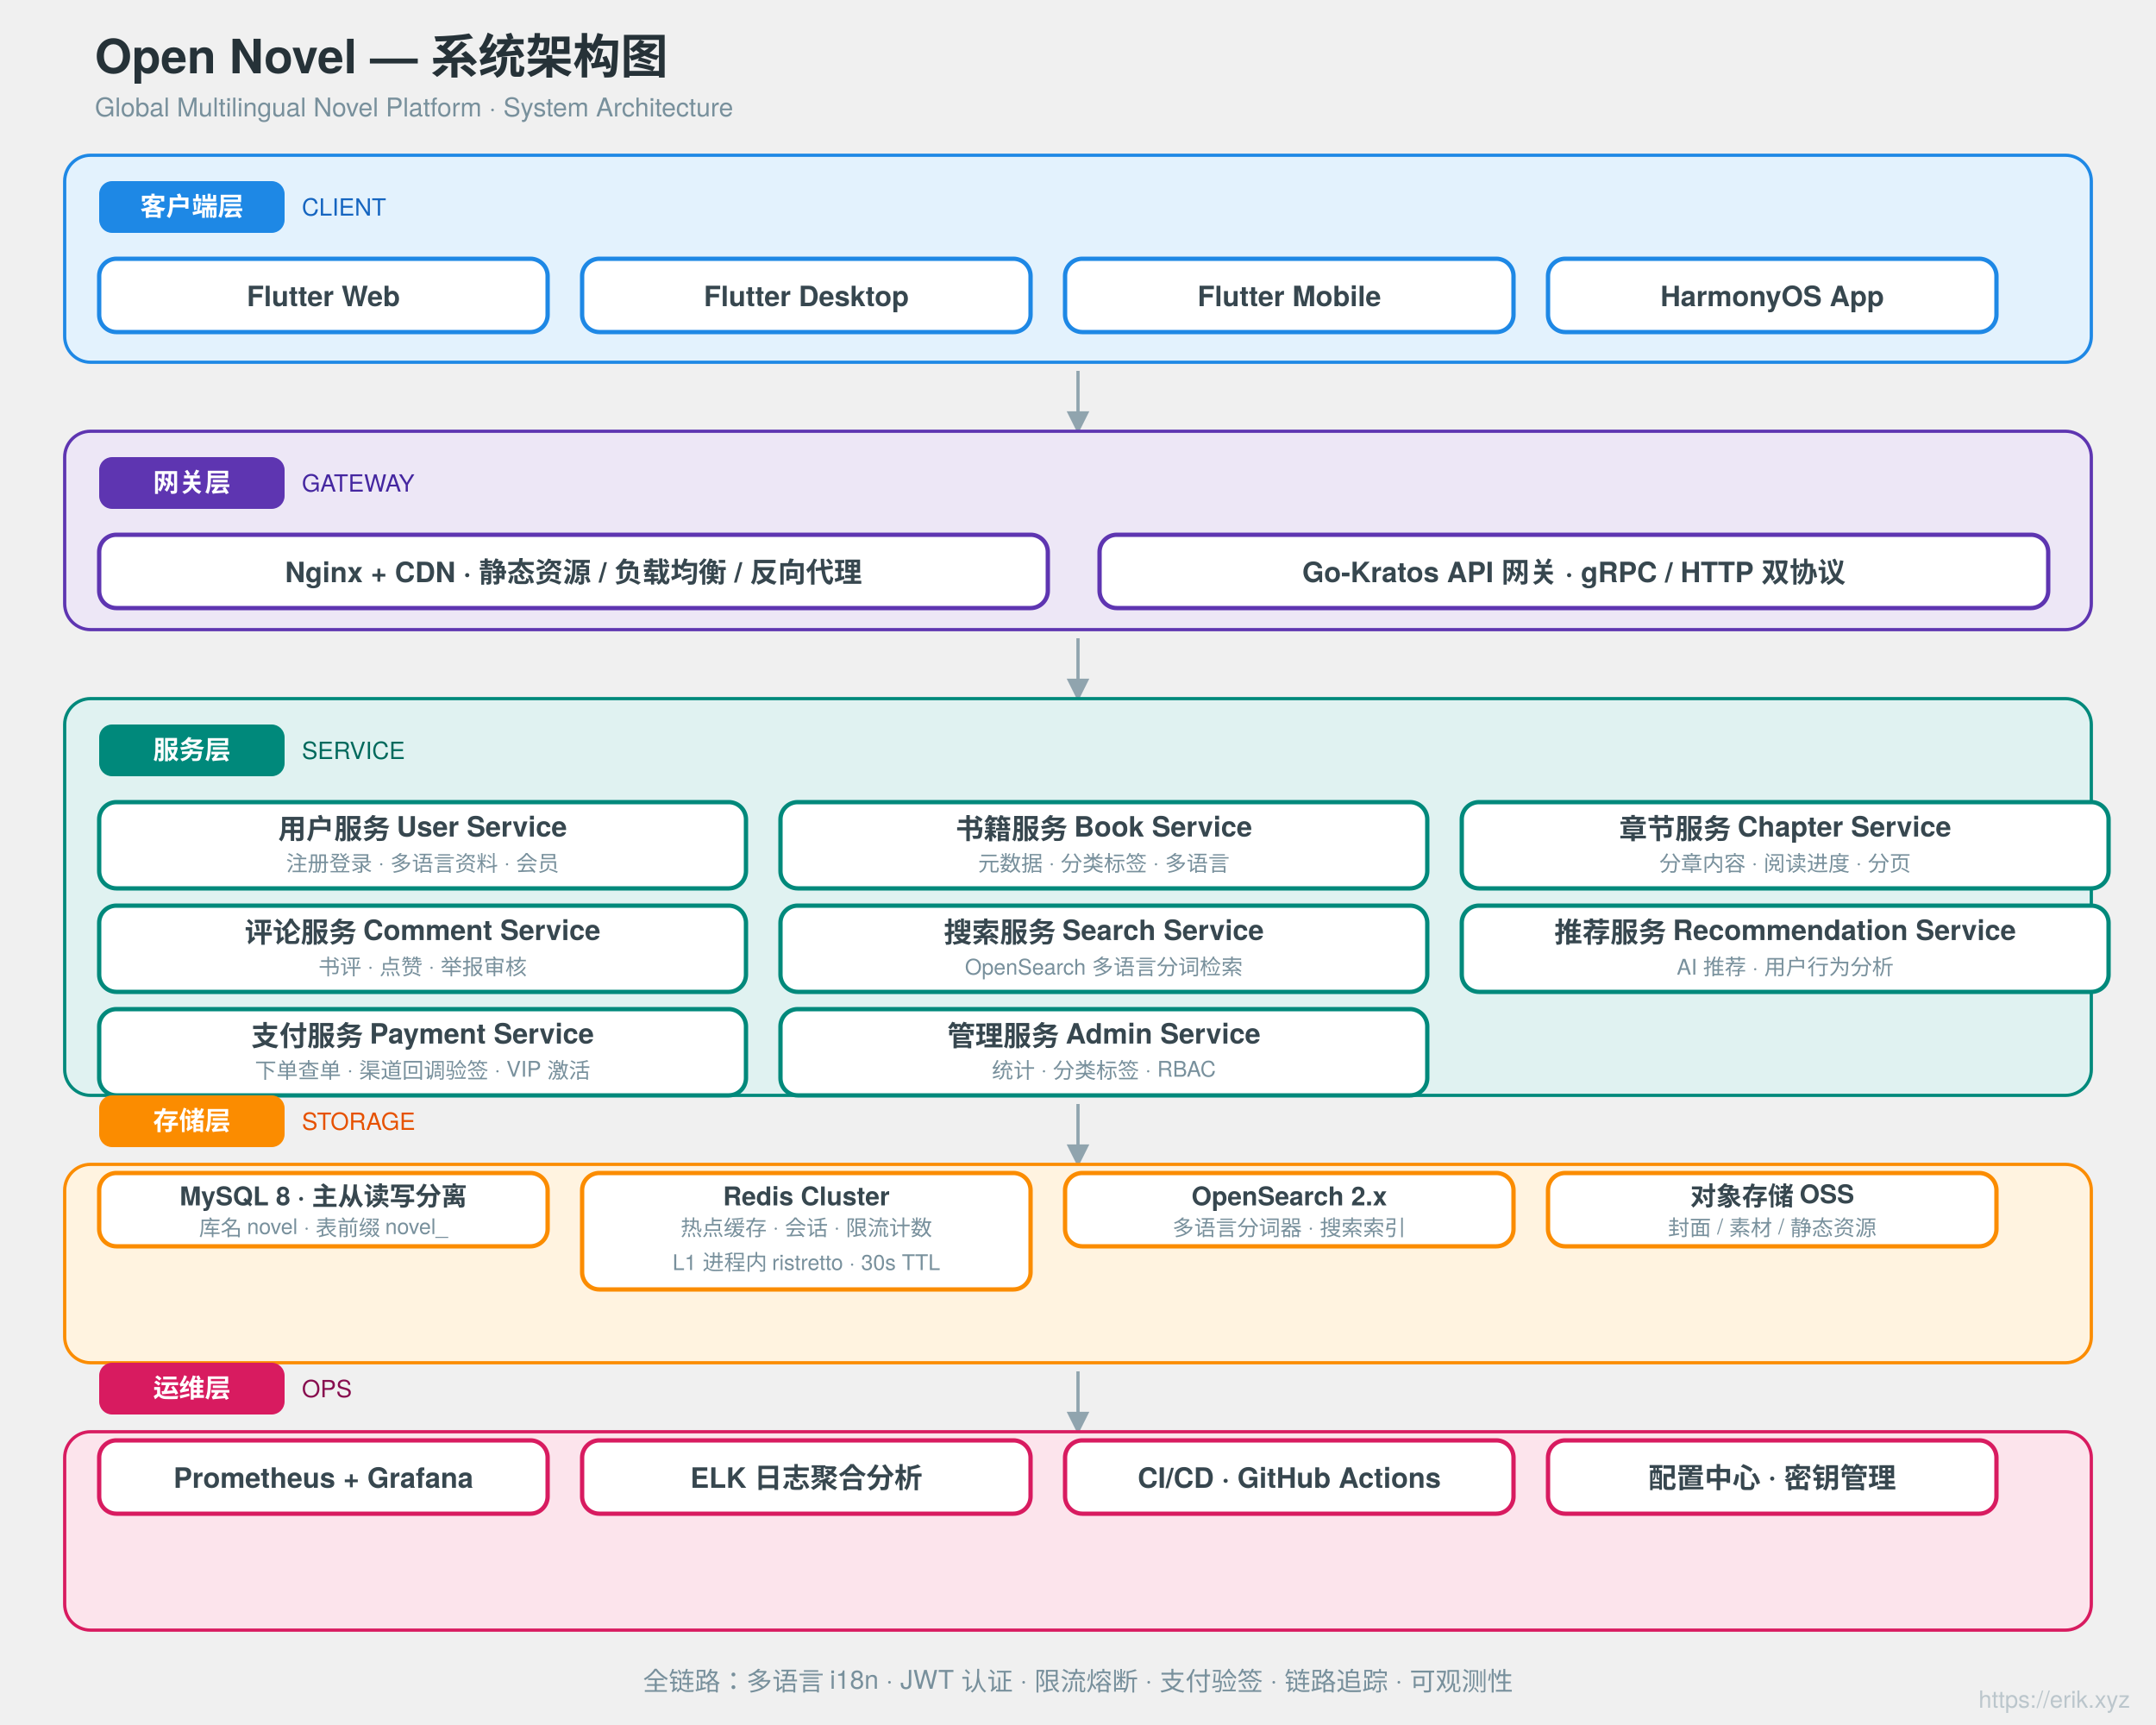
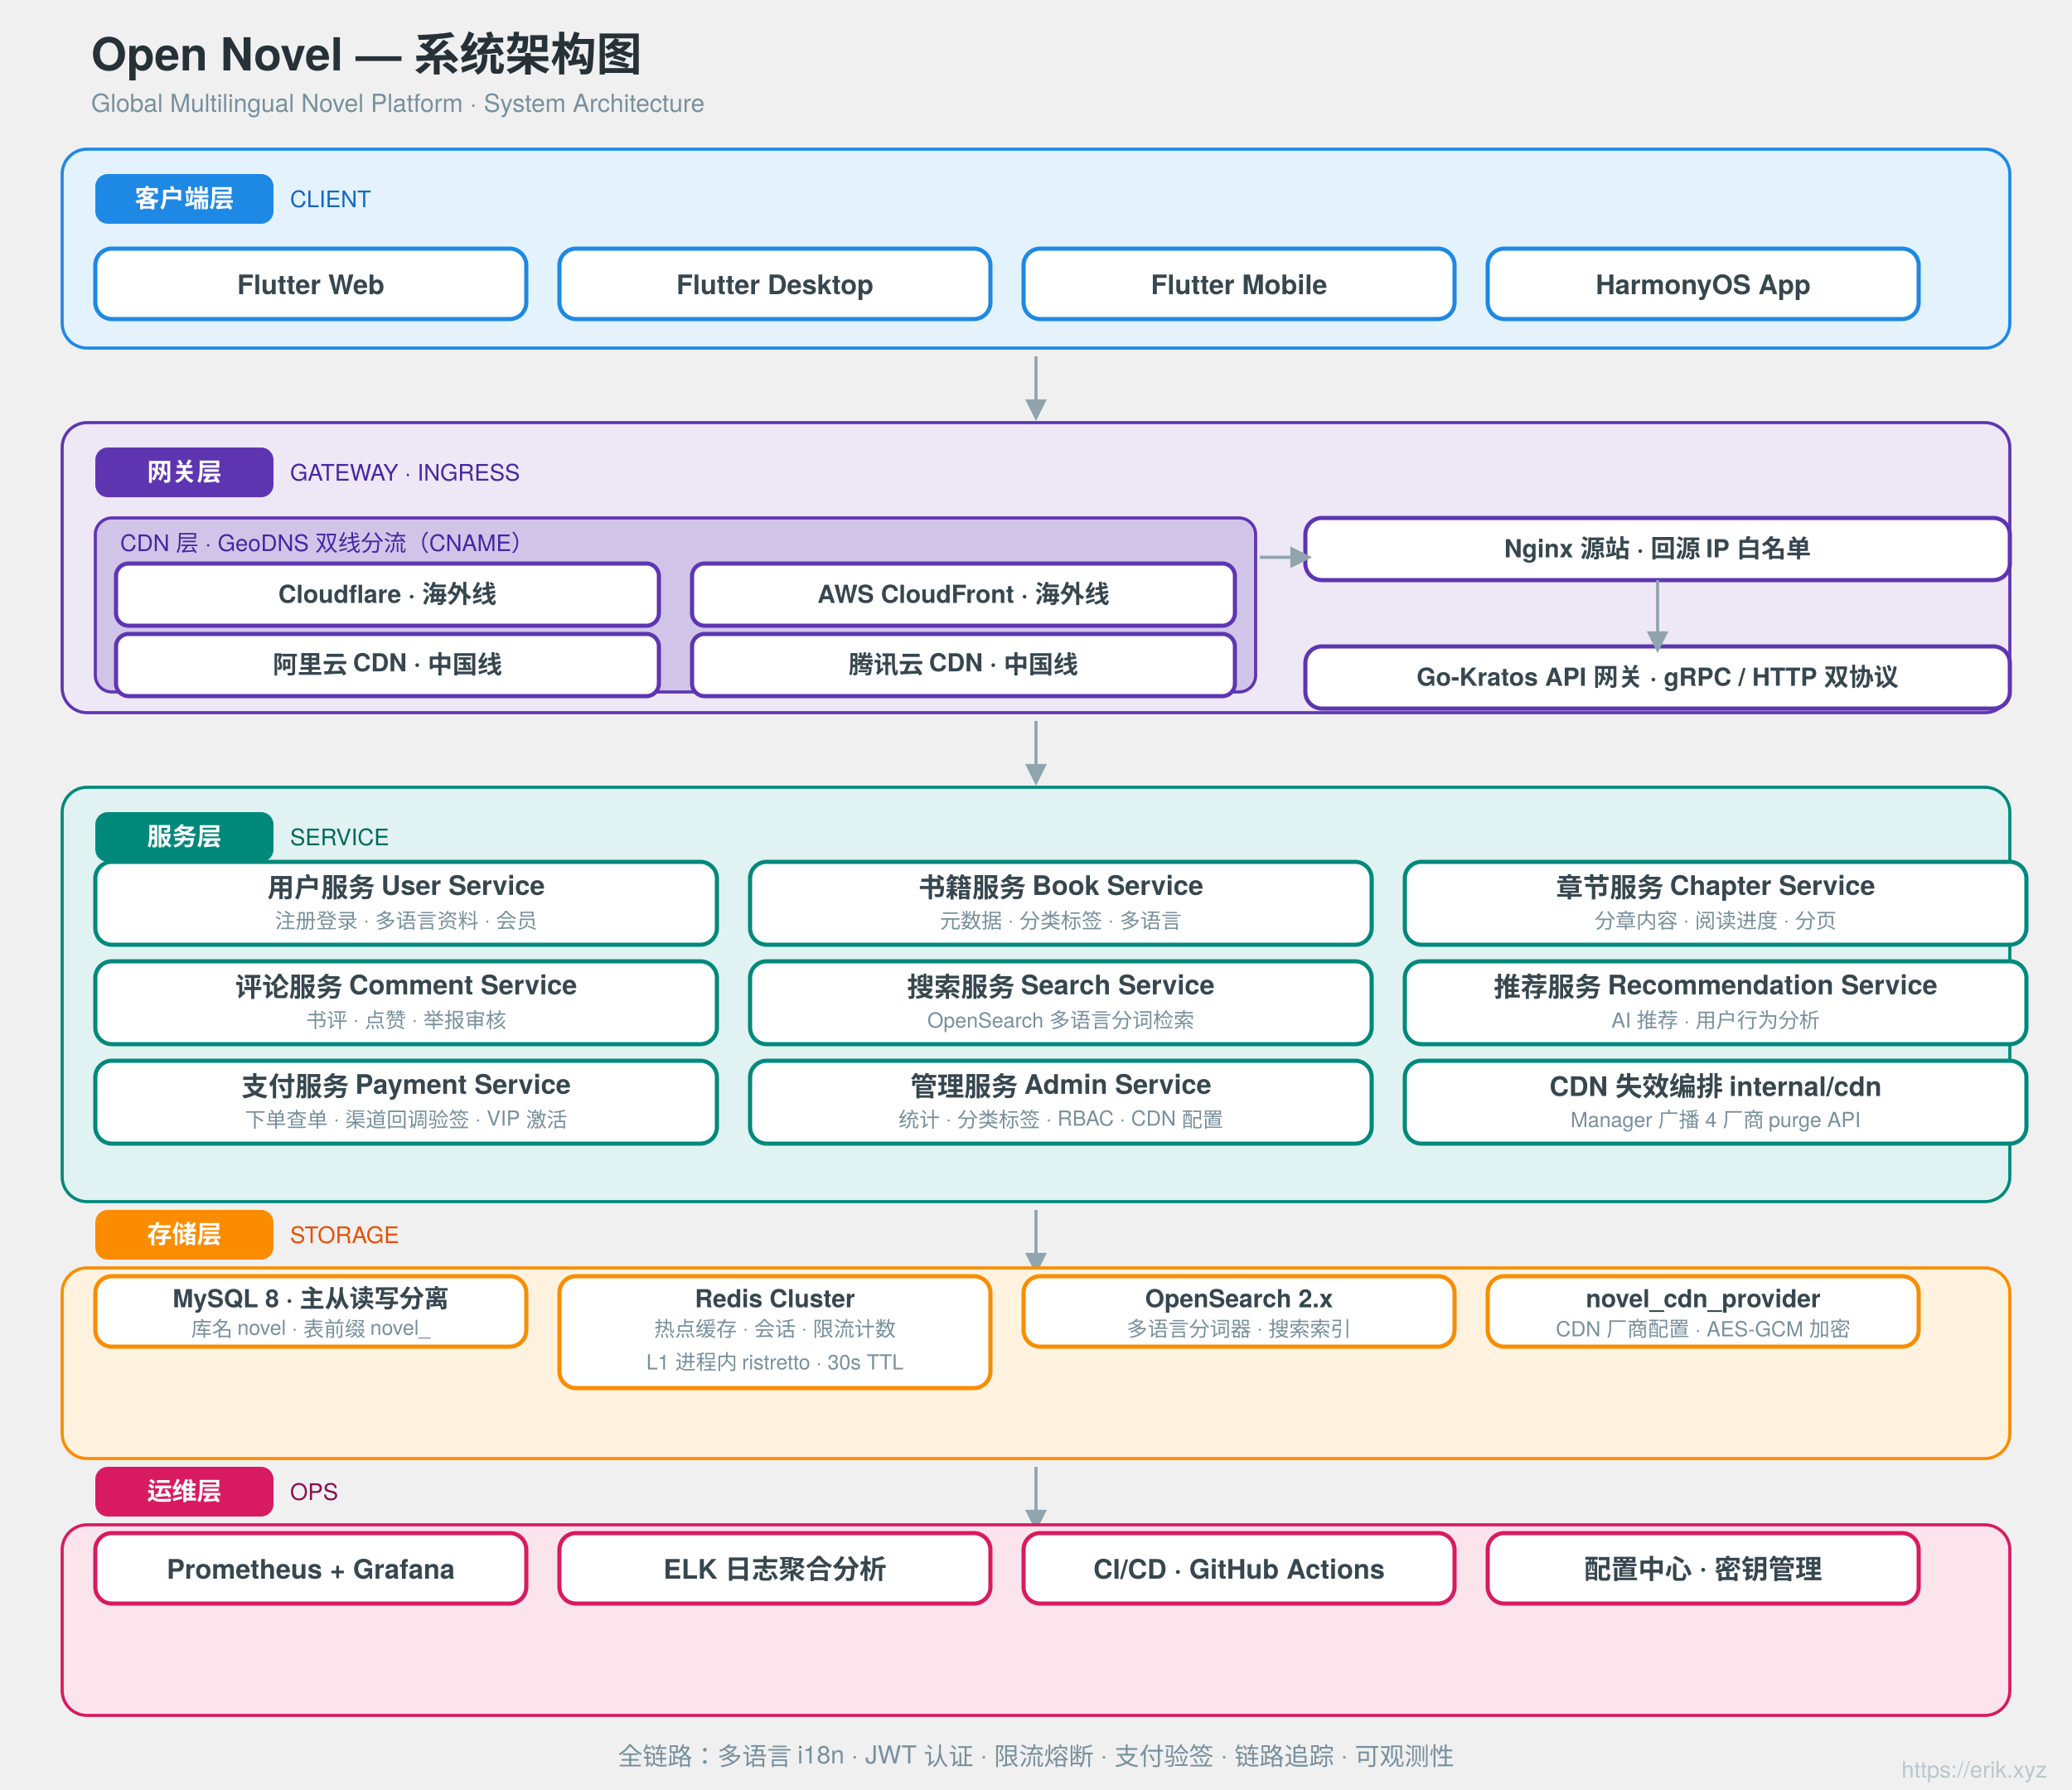
- <svg xmlns="http://www.w3.org/2000/svg" width="1000" height="800" viewBox="0 0 1000 800" font-family="'PingFang SC','Microsoft YaHei','Helvetica Neue',sans-serif">
+ <svg xmlns="http://www.w3.org/2000/svg" width="1000" height="864" viewBox="0 0 1000 864" font-family="'PingFang SC','Microsoft YaHei','Helvetica Neue',sans-serif">
  <defs>
    <marker id="arrow" viewBox="0 0 10 10" refX="5" refY="5" markerWidth="7" markerHeight="7" orient="auto-start-reverse">
      <path d="M 0 0 L 10 5 L 0 10 z" fill="#90a4ae" />
    </marker>
  </defs>
  <text x="44" y="34" font-size="22" font-weight="700" fill="#263238">Open Novel — 系统架构图</text>
  <text x="44" y="54" font-size="12" fill="#78909c">Global Multilingual Novel Platform · System Architecture</text>
  <g>
    <rect x="30" y="72" width="940" height="96" rx="12" fill="#e3f2fd" stroke="#1e88e5" stroke-width="1.5" />
    <rect x="46" y="84" width="86" height="24" rx="6" fill="#1e88e5" />
    <text x="89" y="100" font-size="12" font-weight="600" fill="#ffffff" text-anchor="middle">客户端层</text>
    <text x="140" y="100" font-size="11" fill="#1565c0">CLIENT</text>
    <g>
      <rect x="46" y="120" width="208" height="34" rx="8" fill="#ffffff" stroke="#1e88e5" stroke-width="2" />
      <text x="150" y="142" font-size="13" font-weight="600" fill="#37474f" text-anchor="middle">Flutter Web</text>
    </g>
    <g>
      <rect x="270" y="120" width="208" height="34" rx="8" fill="#ffffff" stroke="#1e88e5" stroke-width="2" />
      <text x="374" y="142" font-size="13" font-weight="600" fill="#37474f" text-anchor="middle">Flutter Desktop</text>
    </g>
    <g>
      <rect x="494" y="120" width="208" height="34" rx="8" fill="#ffffff" stroke="#1e88e5" stroke-width="2" />
      <text x="598" y="142" font-size="13" font-weight="600" fill="#37474f" text-anchor="middle">Flutter Mobile</text>
    </g>
    <g>
      <rect x="718" y="120" width="208" height="34" rx="8" fill="#ffffff" stroke="#1e88e5" stroke-width="2" />
      <text x="822" y="142" font-size="13" font-weight="600" fill="#37474f" text-anchor="middle">HarmonyOS App</text>
    </g>
  </g>
-   <line x1="500" y1="172" x2="500" y2="196" stroke="#90a4ae" stroke-width="1.5" marker-end="url(#arrow)" />
+   <line x1="500" y1="172" x2="500" y2="198" stroke="#90a4ae" stroke-width="1.5" marker-end="url(#arrow)" />
  <g>
-     <rect x="30" y="200" width="940" height="92" rx="12" fill="#ede7f6" stroke="#5e35b1" stroke-width="1.5" />
-     <rect x="46" y="212" width="86" height="24" rx="6" fill="#5e35b1" />
-     <text x="89" y="228" font-size="12" font-weight="600" fill="#ffffff" text-anchor="middle">网关层</text>
-     <text x="140" y="228" font-size="11" fill="#4527a0">GATEWAY</text>
+     <rect x="30" y="204" width="940" height="140" rx="12" fill="#ede7f6" stroke="#5e35b1" stroke-width="1.5" />
+     <rect x="46" y="216" width="86" height="24" rx="6" fill="#5e35b1" />
+     <text x="89" y="232" font-size="12" font-weight="600" fill="#ffffff" text-anchor="middle">网关层</text>
+     <text x="140" y="232" font-size="11" fill="#4527a0">GATEWAY · INGRESS</text>
+     <rect x="46" y="250" width="560" height="84" rx="8" fill="#d1c4e9" stroke="#5e35b1" stroke-width="1.5" />
+     <text x="58" y="266" font-size="11" fill="#4527a0">CDN 层 · GeoDNS 双线分流（CNAME）</text>
    <g>
-       <rect x="46" y="248" width="440" height="34" rx="8" fill="#ffffff" stroke="#5e35b1" stroke-width="2" />
-       <text x="266" y="270" font-size="13" font-weight="600" fill="#37474f" text-anchor="middle">Nginx + CDN · 静态资源 / 负载均衡 / 反向代理</text>
+       <rect x="56" y="272" width="262" height="30" rx="6" fill="#ffffff" stroke="#5e35b1" stroke-width="2" />
+       <text x="187" y="291" font-size="12" font-weight="600" fill="#37474f" text-anchor="middle">Cloudflare · 海外线</text>
    </g>
    <g>
-       <rect x="510" y="248" width="440" height="34" rx="8" fill="#ffffff" stroke="#5e35b1" stroke-width="2" />
-       <text x="730" y="270" font-size="13" font-weight="600" fill="#37474f" text-anchor="middle">Go-Kratos API 网关 · gRPC / HTTP 双协议</text>
+       <rect x="334" y="272" width="262" height="30" rx="6" fill="#ffffff" stroke="#5e35b1" stroke-width="2" />
+       <text x="465" y="291" font-size="12" font-weight="600" fill="#37474f" text-anchor="middle">AWS CloudFront · 海外线</text>
+     </g>
+     <g>
+       <rect x="56" y="306" width="262" height="30" rx="6" fill="#ffffff" stroke="#5e35b1" stroke-width="2" />
+       <text x="187" y="325" font-size="12" font-weight="600" fill="#37474f" text-anchor="middle">阿里云 CDN · 中国线</text>
+     </g>
+     <g>
+       <rect x="334" y="306" width="262" height="30" rx="6" fill="#ffffff" stroke="#5e35b1" stroke-width="2" />
+       <text x="465" y="325" font-size="12" font-weight="600" fill="#37474f" text-anchor="middle">腾讯云 CDN · 中国线</text>
+     </g>
+     <g>
+       <rect x="630" y="250" width="340" height="30" rx="8" fill="#ffffff" stroke="#5e35b1" stroke-width="2" />
+       <text x="800" y="269" font-size="12" font-weight="600" fill="#37474f" text-anchor="middle">Nginx 源站 · 回源 IP 白名单</text>
+     </g>
+     <g>
+       <rect x="630" y="312" width="340" height="30" rx="8" fill="#ffffff" stroke="#5e35b1" stroke-width="2" />
+       <text x="800" y="331" font-size="12" font-weight="600" fill="#37474f" text-anchor="middle">Go-Kratos API 网关 · gRPC / HTTP 双协议</text>
+     </g>
+     <line x1="608" y1="269" x2="628" y2="269" stroke="#90a4ae" stroke-width="1.5" marker-end="url(#arrow)" />
+     <line x1="800" y1="280" x2="800" y2="310" stroke="#90a4ae" stroke-width="1.5" marker-end="url(#arrow)" />
+   </g>
+   <line x1="500" y1="348" x2="500" y2="374" stroke="#90a4ae" stroke-width="1.5" marker-end="url(#arrow)" />
+   <g>
+     <rect x="30" y="380" width="940" height="200" rx="12" fill="#e0f2f1" stroke="#00897b" stroke-width="1.5" />
+     <rect x="46" y="392" width="86" height="24" rx="6" fill="#00897b" />
+     <text x="89" y="408" font-size="12" font-weight="600" fill="#ffffff" text-anchor="middle">服务层</text>
+     <text x="140" y="408" font-size="11" fill="#00695c">SERVICE</text>
+     <g>
+       <rect x="46" y="416" width="300" height="40" rx="8" fill="#ffffff" stroke="#00897b" stroke-width="2" />
+       <text x="196" y="433" font-size="13" font-weight="600" fill="#37474f" text-anchor="middle">用户服务 User Service</text>
+       <text x="196" y="448" font-size="10" fill="#78909c" text-anchor="middle">注册登录 · 多语言资料 · 会员</text>
+     </g>
+     <g>
+       <rect x="362" y="416" width="300" height="40" rx="8" fill="#ffffff" stroke="#00897b" stroke-width="2" />
+       <text x="512" y="433" font-size="13" font-weight="600" fill="#37474f" text-anchor="middle">书籍服务 Book Service</text>
+       <text x="512" y="448" font-size="10" fill="#78909c" text-anchor="middle">元数据 · 分类标签 · 多语言</text>
+     </g>
+     <g>
+       <rect x="678" y="416" width="300" height="40" rx="8" fill="#ffffff" stroke="#00897b" stroke-width="2" />
+       <text x="828" y="433" font-size="13" font-weight="600" fill="#37474f" text-anchor="middle">章节服务 Chapter Service</text>
+       <text x="828" y="448" font-size="10" fill="#78909c" text-anchor="middle">分章内容 · 阅读进度 · 分页</text>
+     </g>
+     <g>
+       <rect x="46" y="464" width="300" height="40" rx="8" fill="#ffffff" stroke="#00897b" stroke-width="2" />
+       <text x="196" y="481" font-size="13" font-weight="600" fill="#37474f" text-anchor="middle">评论服务 Comment Service</text>
+       <text x="196" y="496" font-size="10" fill="#78909c" text-anchor="middle">书评 · 点赞 · 举报审核</text>
+     </g>
+     <g>
+       <rect x="362" y="464" width="300" height="40" rx="8" fill="#ffffff" stroke="#00897b" stroke-width="2" />
+       <text x="512" y="481" font-size="13" font-weight="600" fill="#37474f" text-anchor="middle">搜索服务 Search Service</text>
+       <text x="512" y="496" font-size="10" fill="#78909c" text-anchor="middle">OpenSearch 多语言分词检索</text>
+     </g>
+     <g>
+       <rect x="678" y="464" width="300" height="40" rx="8" fill="#ffffff" stroke="#00897b" stroke-width="2" />
+       <text x="828" y="481" font-size="13" font-weight="600" fill="#37474f" text-anchor="middle">推荐服务 Recommendation Service</text>
+       <text x="828" y="496" font-size="10" fill="#78909c" text-anchor="middle">AI 推荐 · 用户行为分析</text>
+     </g>
+     <g>
+       <rect x="46" y="512" width="300" height="40" rx="8" fill="#ffffff" stroke="#00897b" stroke-width="2" />
+       <text x="196" y="529" font-size="13" font-weight="600" fill="#37474f" text-anchor="middle">支付服务 Payment Service</text>
+       <text x="196" y="544" font-size="10" fill="#78909c" text-anchor="middle">下单查单 · 渠道回调验签 · VIP 激活</text>
+     </g>
+     <g>
+       <rect x="362" y="512" width="300" height="40" rx="8" fill="#ffffff" stroke="#00897b" stroke-width="2" />
+       <text x="512" y="529" font-size="13" font-weight="600" fill="#37474f" text-anchor="middle">管理服务 Admin Service</text>
+       <text x="512" y="544" font-size="10" fill="#78909c" text-anchor="middle">统计 · 分类标签 · RBAC · CDN 配置</text>
+     </g>
+     <g>
+       <rect x="678" y="512" width="300" height="40" rx="8" fill="#ffffff" stroke="#00897b" stroke-width="2" />
+       <text x="828" y="529" font-size="13" font-weight="600" fill="#37474f" text-anchor="middle">CDN 失效编排 internal/cdn</text>
+       <text x="828" y="544" font-size="10" fill="#78909c" text-anchor="middle">Manager 广播 4 厂商 purge API</text>
    </g>
  </g>
-   <line x1="500" y1="296" x2="500" y2="320" stroke="#90a4ae" stroke-width="1.5" marker-end="url(#arrow)" />
+   <line x1="500" y1="584" x2="500" y2="610" stroke="#90a4ae" stroke-width="1.5" marker-end="url(#arrow)" />
  <g>
-     <rect x="30" y="324" width="940" height="184" rx="12" fill="#e0f2f1" stroke="#00897b" stroke-width="1.5" />
-     <rect x="46" y="336" width="86" height="24" rx="6" fill="#00897b" />
-     <text x="89" y="352" font-size="12" font-weight="600" fill="#ffffff" text-anchor="middle">服务层</text>
-     <text x="140" y="352" font-size="11" fill="#00695c">SERVICE</text>
+     <rect x="46" y="584" width="86" height="24" rx="6" fill="#fb8c00" />
+     <text x="89" y="600" font-size="12" font-weight="600" fill="#ffffff" text-anchor="middle">存储层</text>
+     <text x="140" y="600" font-size="11" fill="#e65100">STORAGE</text>
+     <rect x="30" y="612" width="940" height="92" rx="12" fill="#fff3e0" stroke="#fb8c00" stroke-width="1.5" />
    <g>
-       <rect x="46" y="372" width="300" height="40" rx="8" fill="#ffffff" stroke="#00897b" stroke-width="2" />
-       <text x="196" y="389" font-size="13" font-weight="600" fill="#37474f" text-anchor="middle">用户服务 User Service</text>
-       <text x="196" y="404" font-size="10" fill="#78909c" text-anchor="middle">注册登录 · 多语言资料 · 会员</text>
+       <rect x="46" y="616" width="208" height="34" rx="8" fill="#ffffff" stroke="#fb8c00" stroke-width="2" />
+       <text x="150" y="631" font-size="12" font-weight="600" fill="#37474f" text-anchor="middle">MySQL 8 · 主从读写分离</text>
+       <text x="150" y="645" font-size="10" fill="#78909c" text-anchor="middle">库名 novel · 表前缀 novel_</text>
    </g>
    <g>
-       <rect x="362" y="372" width="300" height="40" rx="8" fill="#ffffff" stroke="#00897b" stroke-width="2" />
-       <text x="512" y="389" font-size="13" font-weight="600" fill="#37474f" text-anchor="middle">书籍服务 Book Service</text>
-       <text x="512" y="404" font-size="10" fill="#78909c" text-anchor="middle">元数据 · 分类标签 · 多语言</text>
+       <rect x="270" y="616" width="208" height="54" rx="8" fill="#ffffff" stroke="#fb8c00" stroke-width="2" />
+       <text x="374" y="631" font-size="12" font-weight="600" fill="#37474f" text-anchor="middle">Redis Cluster</text>
+       <text x="374" y="645" font-size="10" fill="#78909c" text-anchor="middle">热点缓存 · 会话 · 限流计数</text>
+       <text x="374" y="661" font-size="10" fill="#78909c" text-anchor="middle">L1 进程内 ristretto · 30s TTL</text>
    </g>
    <g>
-       <rect x="678" y="372" width="300" height="40" rx="8" fill="#ffffff" stroke="#00897b" stroke-width="2" />
-       <text x="828" y="389" font-size="13" font-weight="600" fill="#37474f" text-anchor="middle">章节服务 Chapter Service</text>
-       <text x="828" y="404" font-size="10" fill="#78909c" text-anchor="middle">分章内容 · 阅读进度 · 分页</text>
+       <rect x="494" y="616" width="208" height="34" rx="8" fill="#ffffff" stroke="#fb8c00" stroke-width="2" />
+       <text x="598" y="631" font-size="12" font-weight="600" fill="#37474f" text-anchor="middle">OpenSearch 2.x</text>
+       <text x="598" y="645" font-size="10" fill="#78909c" text-anchor="middle">多语言分词器 · 搜索索引</text>
    </g>
    <g>
-       <rect x="46" y="420" width="300" height="40" rx="8" fill="#ffffff" stroke="#00897b" stroke-width="2" />
-       <text x="196" y="437" font-size="13" font-weight="600" fill="#37474f" text-anchor="middle">评论服务 Comment Service</text>
-       <text x="196" y="452" font-size="10" fill="#78909c" text-anchor="middle">书评 · 点赞 · 举报审核</text>
+       <rect x="718" y="616" width="208" height="34" rx="8" fill="#ffffff" stroke="#fb8c00" stroke-width="2" />
+       <text x="822" y="631" font-size="12" font-weight="600" fill="#37474f" text-anchor="middle">novel_cdn_provider</text>
+       <text x="822" y="645" font-size="10" fill="#78909c" text-anchor="middle">CDN 厂商配置 · AES-GCM 加密</text>
+     </g>
+   </g>
+   <line x1="500" y1="708" x2="500" y2="734" stroke="#90a4ae" stroke-width="1.5" marker-end="url(#arrow)" />
+   <g>
+     <rect x="46" y="708" width="86" height="24" rx="6" fill="#d81b60" />
+     <text x="89" y="724" font-size="12" font-weight="600" fill="#ffffff" text-anchor="middle">运维层</text>
+     <text x="140" y="724" font-size="11" fill="#880e4f">OPS</text>
+     <rect x="30" y="736" width="940" height="92" rx="12" fill="#fce4ec" stroke="#d81b60" stroke-width="1.5" />
+     <g>
+       <rect x="46" y="740" width="208" height="34" rx="8" fill="#ffffff" stroke="#d81b60" stroke-width="2" />
+       <text x="150" y="762" font-size="13" font-weight="600" fill="#37474f" text-anchor="middle">Prometheus + Grafana</text>
    </g>
    <g>
-       <rect x="362" y="420" width="300" height="40" rx="8" fill="#ffffff" stroke="#00897b" stroke-width="2" />
-       <text x="512" y="437" font-size="13" font-weight="600" fill="#37474f" text-anchor="middle">搜索服务 Search Service</text>
-       <text x="512" y="452" font-size="10" fill="#78909c" text-anchor="middle">OpenSearch 多语言分词检索</text>
+       <rect x="270" y="740" width="208" height="34" rx="8" fill="#ffffff" stroke="#d81b60" stroke-width="2" />
+       <text x="374" y="762" font-size="13" font-weight="600" fill="#37474f" text-anchor="middle">ELK 日志聚合分析</text>
    </g>
    <g>
-       <rect x="678" y="420" width="300" height="40" rx="8" fill="#ffffff" stroke="#00897b" stroke-width="2" />
-       <text x="828" y="437" font-size="13" font-weight="600" fill="#37474f" text-anchor="middle">推荐服务 Recommendation Service</text>
-       <text x="828" y="452" font-size="10" fill="#78909c" text-anchor="middle">AI 推荐 · 用户行为分析</text>
+       <rect x="494" y="740" width="208" height="34" rx="8" fill="#ffffff" stroke="#d81b60" stroke-width="2" />
+       <text x="598" y="762" font-size="13" font-weight="600" fill="#37474f" text-anchor="middle">CI/CD · GitHub Actions</text>
    </g>
    <g>
-       <rect x="46" y="468" width="300" height="40" rx="8" fill="#ffffff" stroke="#00897b" stroke-width="2" />
-       <text x="196" y="485" font-size="13" font-weight="600" fill="#37474f" text-anchor="middle">支付服务 Payment Service</text>
-       <text x="196" y="500" font-size="10" fill="#78909c" text-anchor="middle">下单查单 · 渠道回调验签 · VIP 激活</text>
-     </g>
-     <g>
-       <rect x="362" y="468" width="300" height="40" rx="8" fill="#ffffff" stroke="#00897b" stroke-width="2" />
-       <text x="512" y="485" font-size="13" font-weight="600" fill="#37474f" text-anchor="middle">管理服务 Admin Service</text>
-       <text x="512" y="500" font-size="10" fill="#78909c" text-anchor="middle">统计 · 分类标签 · RBAC</text>
+       <rect x="718" y="740" width="208" height="34" rx="8" fill="#ffffff" stroke="#d81b60" stroke-width="2" />
+       <text x="822" y="762" font-size="13" font-weight="600" fill="#37474f" text-anchor="middle">配置中心 · 密钥管理</text>
    </g>
  </g>
-   <line x1="500" y1="512" x2="500" y2="536" stroke="#90a4ae" stroke-width="1.5" marker-end="url(#arrow)" />
-   <g>
-     <rect x="30" y="540" width="940" height="92" rx="12" fill="#fff3e0" stroke="#fb8c00" stroke-width="1.5" />
-     <rect x="46" y="508" width="86" height="24" rx="6" fill="#fb8c00" />
-     <text x="89" y="524" font-size="12" font-weight="600" fill="#ffffff" text-anchor="middle">存储层</text>
-     <text x="140" y="524" font-size="11" fill="#e65100">STORAGE</text>
-     <g>
-       <rect x="46" y="544" width="208" height="34" rx="8" fill="#ffffff" stroke="#fb8c00" stroke-width="2" />
-       <text x="150" y="559" font-size="12" font-weight="600" fill="#37474f" text-anchor="middle">MySQL 8 · 主从读写分离</text>
-       <text x="150" y="573" font-size="10" fill="#78909c" text-anchor="middle">库名 novel · 表前缀 novel_</text>
-     </g>
-     <g>
-       <rect x="270" y="544" width="208" height="54" rx="8" fill="#ffffff" stroke="#fb8c00" stroke-width="2" />
-       <text x="374" y="559" font-size="12" font-weight="600" fill="#37474f" text-anchor="middle">Redis Cluster</text>
-       <text x="374" y="573" font-size="10" fill="#78909c" text-anchor="middle">热点缓存 · 会话 · 限流计数</text>
-       <text x="374" y="589" font-size="10" fill="#78909c" text-anchor="middle">L1 进程内 ristretto · 30s TTL</text>
-     </g>
-     <g>
-       <rect x="494" y="544" width="208" height="34" rx="8" fill="#ffffff" stroke="#fb8c00" stroke-width="2" />
-       <text x="598" y="559" font-size="12" font-weight="600" fill="#37474f" text-anchor="middle">OpenSearch 2.x</text>
-       <text x="598" y="573" font-size="10" fill="#78909c" text-anchor="middle">多语言分词器 · 搜索索引</text>
-     </g>
-     <g>
-       <rect x="718" y="544" width="208" height="34" rx="8" fill="#ffffff" stroke="#fb8c00" stroke-width="2" />
-       <text x="822" y="559" font-size="12" font-weight="600" fill="#37474f" text-anchor="middle">对象存储 OSS</text>
-       <text x="822" y="573" font-size="10" fill="#78909c" text-anchor="middle">封面 / 素材 / 静态资源</text>
-     </g>
-   </g>
-   <line x1="500" y1="636" x2="500" y2="660" stroke="#90a4ae" stroke-width="1.5" marker-end="url(#arrow)" />
-   <g>
-     <rect x="30" y="664" width="940" height="92" rx="12" fill="#fce4ec" stroke="#d81b60" stroke-width="1.5" />
-     <rect x="46" y="632" width="86" height="24" rx="6" fill="#d81b60" />
-     <text x="89" y="648" font-size="12" font-weight="600" fill="#ffffff" text-anchor="middle">运维层</text>
-     <text x="140" y="648" font-size="11" fill="#880e4f">OPS</text>
-     <g>
-       <rect x="46" y="668" width="208" height="34" rx="8" fill="#ffffff" stroke="#d81b60" stroke-width="2" />
-       <text x="150" y="690" font-size="13" font-weight="600" fill="#37474f" text-anchor="middle">Prometheus + Grafana</text>
-     </g>
-     <g>
-       <rect x="270" y="668" width="208" height="34" rx="8" fill="#ffffff" stroke="#d81b60" stroke-width="2" />
-       <text x="374" y="690" font-size="13" font-weight="600" fill="#37474f" text-anchor="middle">ELK 日志聚合分析</text>
-     </g>
-     <g>
-       <rect x="494" y="668" width="208" height="34" rx="8" fill="#ffffff" stroke="#d81b60" stroke-width="2" />
-       <text x="598" y="690" font-size="13" font-weight="600" fill="#37474f" text-anchor="middle">CI/CD · GitHub Actions</text>
-     </g>
-     <g>
-       <rect x="718" y="668" width="208" height="34" rx="8" fill="#ffffff" stroke="#d81b60" stroke-width="2" />
-       <text x="822" y="690" font-size="13" font-weight="600" fill="#37474f" text-anchor="middle">配置中心 · 密钥管理</text>
-     </g>
-   </g>
-   <text x="500" y="784" font-size="12" fill="#78909c" text-anchor="middle">全链路：多语言 i18n · JWT 认证 · 限流熔断 · 支付验签 · 链路追踪 · 可观测性</text>
-   <text x="988" y="792" font-size="11" fill="#90a4ae" opacity="0.55" text-anchor="end">https://erik.xyz</text>
+   <text x="500" y="852" font-size="12" fill="#78909c" text-anchor="middle">全链路：多语言 i18n · JWT 认证 · 限流熔断 · 支付验签 · 链路追踪 · 可观测性</text>
+   <text x="988" y="858" font-size="11" fill="#90a4ae" opacity="0.55" text-anchor="end">https://erik.xyz</text>
</svg>
